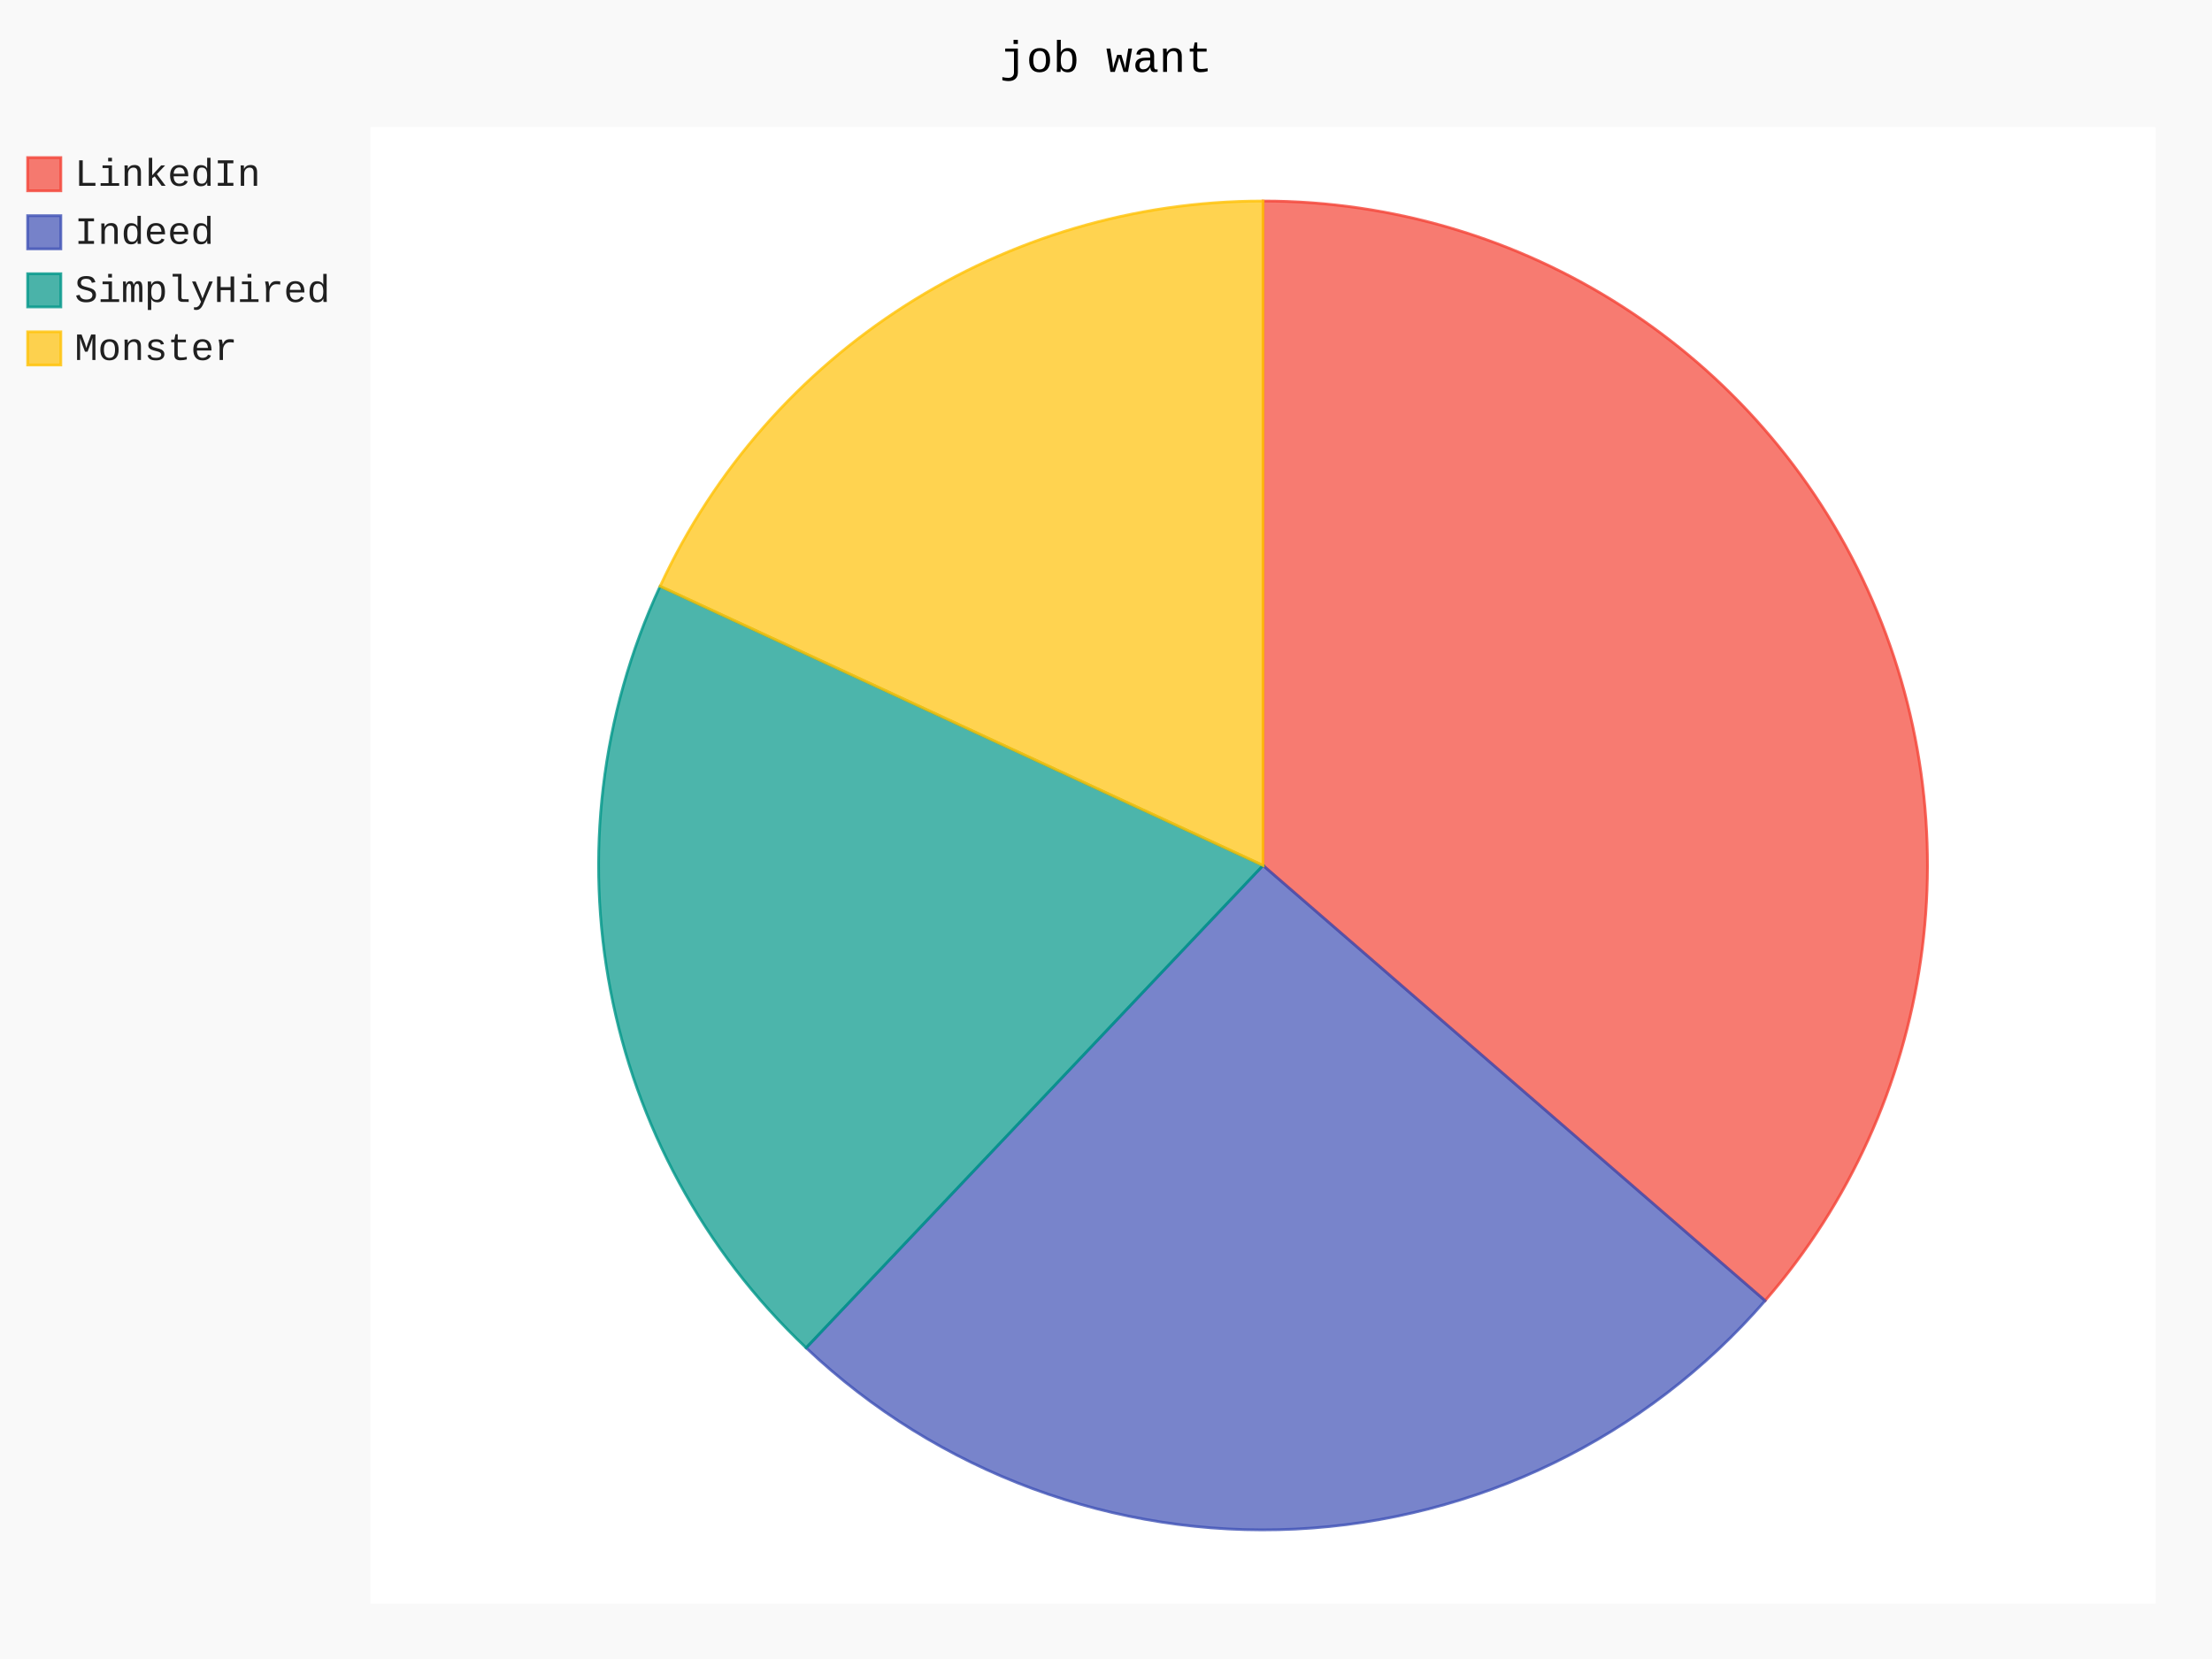
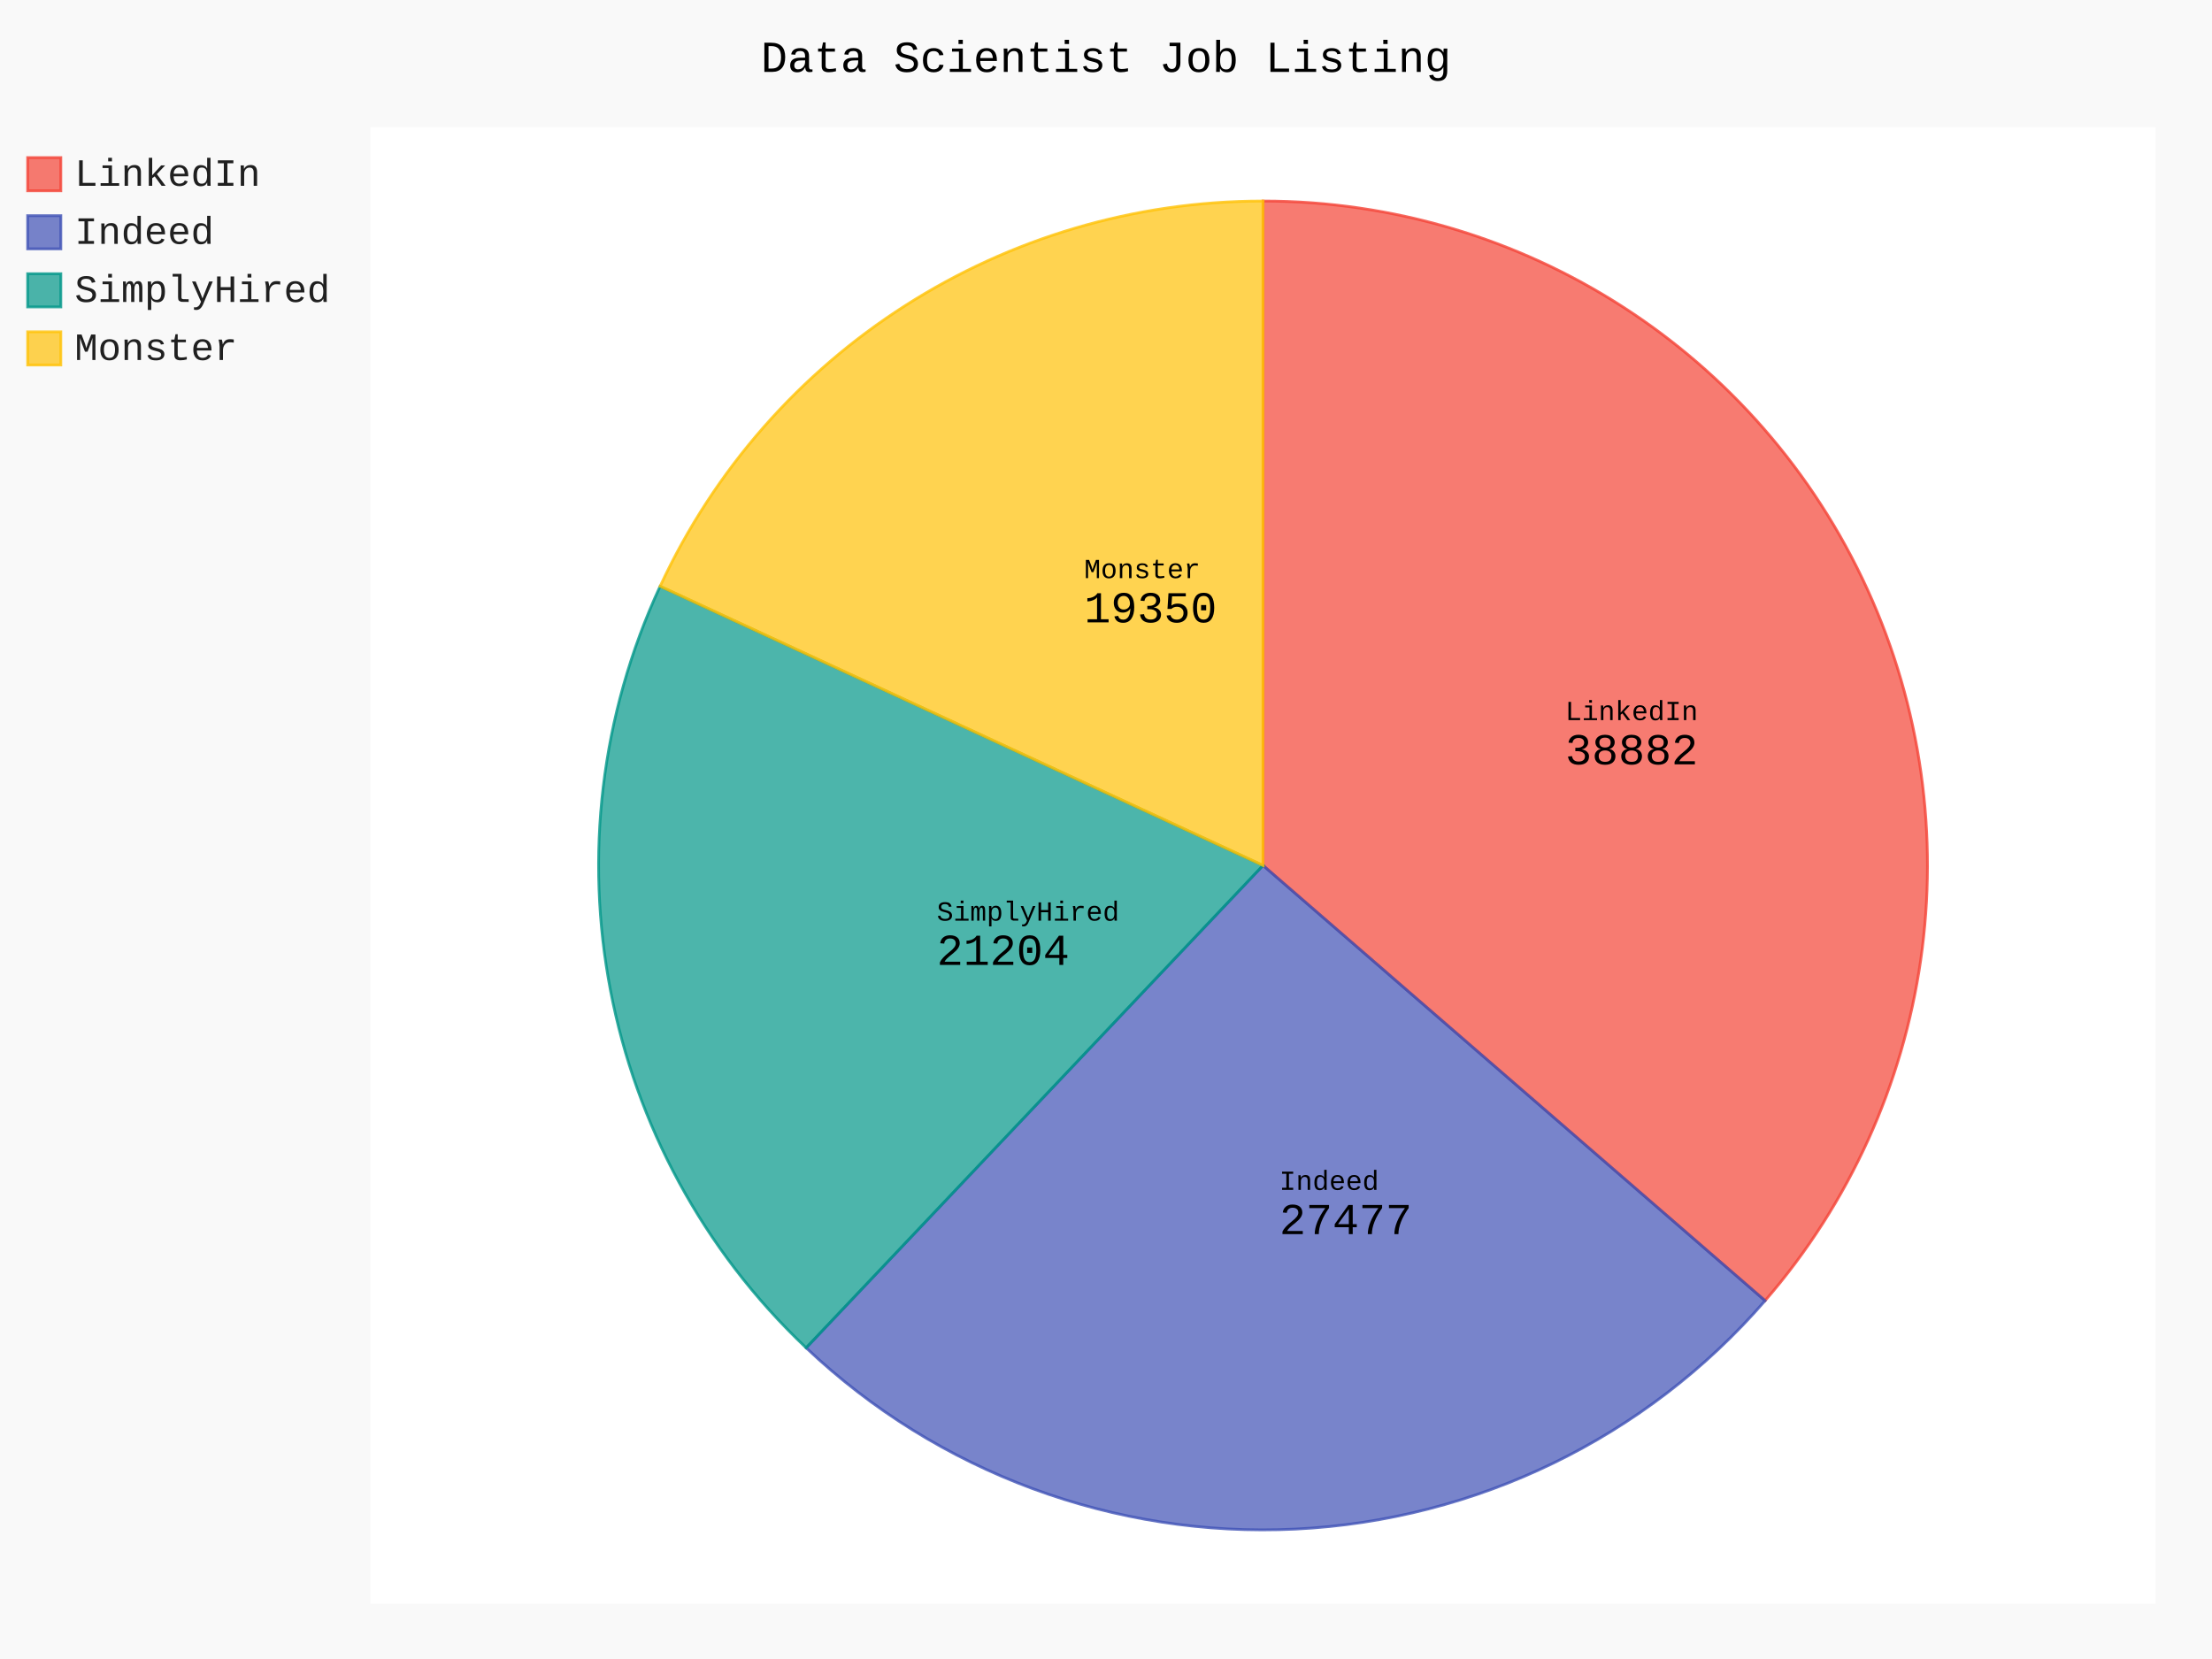
- <svg xmlns="http://www.w3.org/2000/svg" class="pygal-chart" id="chart-944589fa-0b01-4b10-9bd7-4d9835c76445" viewBox="0 0 800 600">
+ <svg xmlns="http://www.w3.org/2000/svg" class="pygal-chart" id="chart-96e2c643-f9c0-4b6d-a8bd-2885d0f25a0c" viewBox="0 0 800 600">
  <defs>
-     <style type="text/css">#chart-944589fa-0b01-4b10-9bd7-4d9835c76445{-webkit-user-select:none;-webkit-font-smoothing:antialiased;font-family:Consolas,"Liberation Mono",Menlo,Courier,monospace}#chart-944589fa-0b01-4b10-9bd7-4d9835c76445 .title{font-family:Consolas,"Liberation Mono",Menlo,Courier,monospace;font-size:16px}#chart-944589fa-0b01-4b10-9bd7-4d9835c76445 .legends .legend text{font-family:Consolas,"Liberation Mono",Menlo,Courier,monospace;font-size:14px}#chart-944589fa-0b01-4b10-9bd7-4d9835c76445 .axis text{font-family:Consolas,"Liberation Mono",Menlo,Courier,monospace;font-size:10px}#chart-944589fa-0b01-4b10-9bd7-4d9835c76445 .axis text.major{font-family:Consolas,"Liberation Mono",Menlo,Courier,monospace;font-size:10px}#chart-944589fa-0b01-4b10-9bd7-4d9835c76445 .text-overlay text.value{font-family:Consolas,"Liberation Mono",Menlo,Courier,monospace;font-size:16px}#chart-944589fa-0b01-4b10-9bd7-4d9835c76445 .text-overlay text.label{font-family:Consolas,"Liberation Mono",Menlo,Courier,monospace;font-size:10px}#chart-944589fa-0b01-4b10-9bd7-4d9835c76445 .tooltip{font-family:Consolas,"Liberation Mono",Menlo,Courier,monospace;font-size:14px}#chart-944589fa-0b01-4b10-9bd7-4d9835c76445 text.no_data{font-family:Consolas,"Liberation Mono",Menlo,Courier,monospace;font-size:64px}
- #chart-944589fa-0b01-4b10-9bd7-4d9835c76445{background-color:rgba(249,249,249,1)}#chart-944589fa-0b01-4b10-9bd7-4d9835c76445 path,#chart-944589fa-0b01-4b10-9bd7-4d9835c76445 line,#chart-944589fa-0b01-4b10-9bd7-4d9835c76445 rect,#chart-944589fa-0b01-4b10-9bd7-4d9835c76445 circle{-webkit-transition:150ms;-moz-transition:150ms;transition:150ms}#chart-944589fa-0b01-4b10-9bd7-4d9835c76445 .graph &gt; .background{fill:rgba(249,249,249,1)}#chart-944589fa-0b01-4b10-9bd7-4d9835c76445 .plot &gt; .background{fill:rgba(255,255,255,1)}#chart-944589fa-0b01-4b10-9bd7-4d9835c76445 .graph{fill:rgba(0,0,0,.87)}#chart-944589fa-0b01-4b10-9bd7-4d9835c76445 text.no_data{fill:rgba(0,0,0,1)}#chart-944589fa-0b01-4b10-9bd7-4d9835c76445 .title{fill:rgba(0,0,0,1)}#chart-944589fa-0b01-4b10-9bd7-4d9835c76445 .legends .legend text{fill:rgba(0,0,0,.87)}#chart-944589fa-0b01-4b10-9bd7-4d9835c76445 .legends .legend:hover text{fill:rgba(0,0,0,1)}#chart-944589fa-0b01-4b10-9bd7-4d9835c76445 .axis .line{stroke:rgba(0,0,0,1)}#chart-944589fa-0b01-4b10-9bd7-4d9835c76445 .axis .guide.line{stroke:rgba(0,0,0,.54)}#chart-944589fa-0b01-4b10-9bd7-4d9835c76445 .axis .major.line{stroke:rgba(0,0,0,.87)}#chart-944589fa-0b01-4b10-9bd7-4d9835c76445 .axis text.major{fill:rgba(0,0,0,1)}#chart-944589fa-0b01-4b10-9bd7-4d9835c76445 .axis.y .guides:hover .guide.line,#chart-944589fa-0b01-4b10-9bd7-4d9835c76445 .line-graph .axis.x .guides:hover .guide.line,#chart-944589fa-0b01-4b10-9bd7-4d9835c76445 .stackedline-graph .axis.x .guides:hover .guide.line,#chart-944589fa-0b01-4b10-9bd7-4d9835c76445 .xy-graph .axis.x .guides:hover .guide.line{stroke:rgba(0,0,0,1)}#chart-944589fa-0b01-4b10-9bd7-4d9835c76445 .axis .guides:hover text{fill:rgba(0,0,0,1)}#chart-944589fa-0b01-4b10-9bd7-4d9835c76445 .reactive{fill-opacity:.7;stroke-opacity:.8}#chart-944589fa-0b01-4b10-9bd7-4d9835c76445 .ci{stroke:rgba(0,0,0,.87)}#chart-944589fa-0b01-4b10-9bd7-4d9835c76445 .reactive.active,#chart-944589fa-0b01-4b10-9bd7-4d9835c76445 .active .reactive{fill-opacity:.8;stroke-opacity:.9;stroke-width:4}#chart-944589fa-0b01-4b10-9bd7-4d9835c76445 .ci .reactive.active{stroke-width:1.5}#chart-944589fa-0b01-4b10-9bd7-4d9835c76445 .series text{fill:rgba(0,0,0,1)}#chart-944589fa-0b01-4b10-9bd7-4d9835c76445 .tooltip rect{fill:rgba(255,255,255,1);stroke:rgba(0,0,0,1);-webkit-transition:opacity 150ms;-moz-transition:opacity 150ms;transition:opacity 150ms}#chart-944589fa-0b01-4b10-9bd7-4d9835c76445 .tooltip .label{fill:rgba(0,0,0,.87)}#chart-944589fa-0b01-4b10-9bd7-4d9835c76445 .tooltip .label{fill:rgba(0,0,0,.87)}#chart-944589fa-0b01-4b10-9bd7-4d9835c76445 .tooltip .legend{font-size:.8em;fill:rgba(0,0,0,.54)}#chart-944589fa-0b01-4b10-9bd7-4d9835c76445 .tooltip .x_label{font-size:.6em;fill:rgba(0,0,0,1)}#chart-944589fa-0b01-4b10-9bd7-4d9835c76445 .tooltip .xlink{font-size:.5em;text-decoration:underline}#chart-944589fa-0b01-4b10-9bd7-4d9835c76445 .tooltip .value{font-size:1.5em}#chart-944589fa-0b01-4b10-9bd7-4d9835c76445 .bound{font-size:.5em}#chart-944589fa-0b01-4b10-9bd7-4d9835c76445 .max-value{font-size:.75em;fill:rgba(0,0,0,.54)}#chart-944589fa-0b01-4b10-9bd7-4d9835c76445 .map-element{fill:rgba(255,255,255,1);stroke:rgba(0,0,0,.54) !important}#chart-944589fa-0b01-4b10-9bd7-4d9835c76445 .map-element .reactive{fill-opacity:inherit;stroke-opacity:inherit}#chart-944589fa-0b01-4b10-9bd7-4d9835c76445 .color-0,#chart-944589fa-0b01-4b10-9bd7-4d9835c76445 .color-0 a:visited{stroke:#F44336;fill:#F44336}#chart-944589fa-0b01-4b10-9bd7-4d9835c76445 .color-1,#chart-944589fa-0b01-4b10-9bd7-4d9835c76445 .color-1 a:visited{stroke:#3F51B5;fill:#3F51B5}#chart-944589fa-0b01-4b10-9bd7-4d9835c76445 .color-2,#chart-944589fa-0b01-4b10-9bd7-4d9835c76445 .color-2 a:visited{stroke:#009688;fill:#009688}#chart-944589fa-0b01-4b10-9bd7-4d9835c76445 .color-3,#chart-944589fa-0b01-4b10-9bd7-4d9835c76445 .color-3 a:visited{stroke:#FFC107;fill:#FFC107}#chart-944589fa-0b01-4b10-9bd7-4d9835c76445 .text-overlay .color-0 text{fill:black}#chart-944589fa-0b01-4b10-9bd7-4d9835c76445 .text-overlay .color-1 text{fill:black}#chart-944589fa-0b01-4b10-9bd7-4d9835c76445 .text-overlay .color-2 text{fill:black}#chart-944589fa-0b01-4b10-9bd7-4d9835c76445 .text-overlay .color-3 text{fill:black}
- #chart-944589fa-0b01-4b10-9bd7-4d9835c76445 text.no_data{text-anchor:middle}#chart-944589fa-0b01-4b10-9bd7-4d9835c76445 .guide.line{fill:none}#chart-944589fa-0b01-4b10-9bd7-4d9835c76445 .centered{text-anchor:middle}#chart-944589fa-0b01-4b10-9bd7-4d9835c76445 .title{text-anchor:middle}#chart-944589fa-0b01-4b10-9bd7-4d9835c76445 .legends .legend text{fill-opacity:1}#chart-944589fa-0b01-4b10-9bd7-4d9835c76445 .axis.x text{text-anchor:middle}#chart-944589fa-0b01-4b10-9bd7-4d9835c76445 .axis.x:not(.web) text[transform]{text-anchor:start}#chart-944589fa-0b01-4b10-9bd7-4d9835c76445 .axis.x:not(.web) text[transform].backwards{text-anchor:end}#chart-944589fa-0b01-4b10-9bd7-4d9835c76445 .axis.y text{text-anchor:end}#chart-944589fa-0b01-4b10-9bd7-4d9835c76445 .axis.y text[transform].backwards{text-anchor:start}#chart-944589fa-0b01-4b10-9bd7-4d9835c76445 .axis.y2 text{text-anchor:start}#chart-944589fa-0b01-4b10-9bd7-4d9835c76445 .axis.y2 text[transform].backwards{text-anchor:end}#chart-944589fa-0b01-4b10-9bd7-4d9835c76445 .axis .guide.line{stroke-dasharray:4,4}#chart-944589fa-0b01-4b10-9bd7-4d9835c76445 .axis .major.guide.line{stroke-dasharray:6,6}#chart-944589fa-0b01-4b10-9bd7-4d9835c76445 .horizontal .axis.y .guide.line,#chart-944589fa-0b01-4b10-9bd7-4d9835c76445 .horizontal .axis.y2 .guide.line,#chart-944589fa-0b01-4b10-9bd7-4d9835c76445 .vertical .axis.x .guide.line{opacity:0}#chart-944589fa-0b01-4b10-9bd7-4d9835c76445 .horizontal .axis.always_show .guide.line,#chart-944589fa-0b01-4b10-9bd7-4d9835c76445 .vertical .axis.always_show .guide.line{opacity:1 !important}#chart-944589fa-0b01-4b10-9bd7-4d9835c76445 .axis.y .guides:hover .guide.line,#chart-944589fa-0b01-4b10-9bd7-4d9835c76445 .axis.y2 .guides:hover .guide.line,#chart-944589fa-0b01-4b10-9bd7-4d9835c76445 .axis.x .guides:hover .guide.line{opacity:1}#chart-944589fa-0b01-4b10-9bd7-4d9835c76445 .axis .guides:hover text{opacity:1}#chart-944589fa-0b01-4b10-9bd7-4d9835c76445 .nofill{fill:none}#chart-944589fa-0b01-4b10-9bd7-4d9835c76445 .subtle-fill{fill-opacity:.2}#chart-944589fa-0b01-4b10-9bd7-4d9835c76445 .dot{stroke-width:1px;fill-opacity:1}#chart-944589fa-0b01-4b10-9bd7-4d9835c76445 .dot.active{stroke-width:5px}#chart-944589fa-0b01-4b10-9bd7-4d9835c76445 .dot.negative{fill:transparent}#chart-944589fa-0b01-4b10-9bd7-4d9835c76445 text,#chart-944589fa-0b01-4b10-9bd7-4d9835c76445 tspan{stroke:none !important}#chart-944589fa-0b01-4b10-9bd7-4d9835c76445 .series text.active{opacity:1}#chart-944589fa-0b01-4b10-9bd7-4d9835c76445 .tooltip rect{fill-opacity:.95;stroke-width:.5}#chart-944589fa-0b01-4b10-9bd7-4d9835c76445 .tooltip text{fill-opacity:1}#chart-944589fa-0b01-4b10-9bd7-4d9835c76445 .showable{visibility:hidden}#chart-944589fa-0b01-4b10-9bd7-4d9835c76445 .showable.shown{visibility:visible}#chart-944589fa-0b01-4b10-9bd7-4d9835c76445 .gauge-background{fill:rgba(229,229,229,1);stroke:none}#chart-944589fa-0b01-4b10-9bd7-4d9835c76445 .bg-lines{stroke:rgba(249,249,249,1);stroke-width:2px}</style>
+     <style type="text/css">#chart-96e2c643-f9c0-4b6d-a8bd-2885d0f25a0c{-webkit-user-select:none;-webkit-font-smoothing:antialiased;font-family:Consolas,"Liberation Mono",Menlo,Courier,monospace}#chart-96e2c643-f9c0-4b6d-a8bd-2885d0f25a0c .title{font-family:Consolas,"Liberation Mono",Menlo,Courier,monospace;font-size:16px}#chart-96e2c643-f9c0-4b6d-a8bd-2885d0f25a0c .legends .legend text{font-family:Consolas,"Liberation Mono",Menlo,Courier,monospace;font-size:14px}#chart-96e2c643-f9c0-4b6d-a8bd-2885d0f25a0c .axis text{font-family:Consolas,"Liberation Mono",Menlo,Courier,monospace;font-size:10px}#chart-96e2c643-f9c0-4b6d-a8bd-2885d0f25a0c .axis text.major{font-family:Consolas,"Liberation Mono",Menlo,Courier,monospace;font-size:10px}#chart-96e2c643-f9c0-4b6d-a8bd-2885d0f25a0c .text-overlay text.value{font-family:Consolas,"Liberation Mono",Menlo,Courier,monospace;font-size:16px}#chart-96e2c643-f9c0-4b6d-a8bd-2885d0f25a0c .text-overlay text.label{font-family:Consolas,"Liberation Mono",Menlo,Courier,monospace;font-size:10px}#chart-96e2c643-f9c0-4b6d-a8bd-2885d0f25a0c .tooltip{font-family:Consolas,"Liberation Mono",Menlo,Courier,monospace;font-size:14px}#chart-96e2c643-f9c0-4b6d-a8bd-2885d0f25a0c text.no_data{font-family:Consolas,"Liberation Mono",Menlo,Courier,monospace;font-size:64px}
+ #chart-96e2c643-f9c0-4b6d-a8bd-2885d0f25a0c{background-color:rgba(249,249,249,1)}#chart-96e2c643-f9c0-4b6d-a8bd-2885d0f25a0c path,#chart-96e2c643-f9c0-4b6d-a8bd-2885d0f25a0c line,#chart-96e2c643-f9c0-4b6d-a8bd-2885d0f25a0c rect,#chart-96e2c643-f9c0-4b6d-a8bd-2885d0f25a0c circle{-webkit-transition:150ms;-moz-transition:150ms;transition:150ms}#chart-96e2c643-f9c0-4b6d-a8bd-2885d0f25a0c .graph &gt; .background{fill:rgba(249,249,249,1)}#chart-96e2c643-f9c0-4b6d-a8bd-2885d0f25a0c .plot &gt; .background{fill:rgba(255,255,255,1)}#chart-96e2c643-f9c0-4b6d-a8bd-2885d0f25a0c .graph{fill:rgba(0,0,0,.87)}#chart-96e2c643-f9c0-4b6d-a8bd-2885d0f25a0c text.no_data{fill:rgba(0,0,0,1)}#chart-96e2c643-f9c0-4b6d-a8bd-2885d0f25a0c .title{fill:rgba(0,0,0,1)}#chart-96e2c643-f9c0-4b6d-a8bd-2885d0f25a0c .legends .legend text{fill:rgba(0,0,0,.87)}#chart-96e2c643-f9c0-4b6d-a8bd-2885d0f25a0c .legends .legend:hover text{fill:rgba(0,0,0,1)}#chart-96e2c643-f9c0-4b6d-a8bd-2885d0f25a0c .axis .line{stroke:rgba(0,0,0,1)}#chart-96e2c643-f9c0-4b6d-a8bd-2885d0f25a0c .axis .guide.line{stroke:rgba(0,0,0,.54)}#chart-96e2c643-f9c0-4b6d-a8bd-2885d0f25a0c .axis .major.line{stroke:rgba(0,0,0,.87)}#chart-96e2c643-f9c0-4b6d-a8bd-2885d0f25a0c .axis text.major{fill:rgba(0,0,0,1)}#chart-96e2c643-f9c0-4b6d-a8bd-2885d0f25a0c .axis.y .guides:hover .guide.line,#chart-96e2c643-f9c0-4b6d-a8bd-2885d0f25a0c .line-graph .axis.x .guides:hover .guide.line,#chart-96e2c643-f9c0-4b6d-a8bd-2885d0f25a0c .stackedline-graph .axis.x .guides:hover .guide.line,#chart-96e2c643-f9c0-4b6d-a8bd-2885d0f25a0c .xy-graph .axis.x .guides:hover .guide.line{stroke:rgba(0,0,0,1)}#chart-96e2c643-f9c0-4b6d-a8bd-2885d0f25a0c .axis .guides:hover text{fill:rgba(0,0,0,1)}#chart-96e2c643-f9c0-4b6d-a8bd-2885d0f25a0c .reactive{fill-opacity:.7;stroke-opacity:.8}#chart-96e2c643-f9c0-4b6d-a8bd-2885d0f25a0c .ci{stroke:rgba(0,0,0,.87)}#chart-96e2c643-f9c0-4b6d-a8bd-2885d0f25a0c .reactive.active,#chart-96e2c643-f9c0-4b6d-a8bd-2885d0f25a0c .active .reactive{fill-opacity:.8;stroke-opacity:.9;stroke-width:4}#chart-96e2c643-f9c0-4b6d-a8bd-2885d0f25a0c .ci .reactive.active{stroke-width:1.5}#chart-96e2c643-f9c0-4b6d-a8bd-2885d0f25a0c .series text{fill:rgba(0,0,0,1)}#chart-96e2c643-f9c0-4b6d-a8bd-2885d0f25a0c .tooltip rect{fill:rgba(255,255,255,1);stroke:rgba(0,0,0,1);-webkit-transition:opacity 150ms;-moz-transition:opacity 150ms;transition:opacity 150ms}#chart-96e2c643-f9c0-4b6d-a8bd-2885d0f25a0c .tooltip .label{fill:rgba(0,0,0,.87)}#chart-96e2c643-f9c0-4b6d-a8bd-2885d0f25a0c .tooltip .label{fill:rgba(0,0,0,.87)}#chart-96e2c643-f9c0-4b6d-a8bd-2885d0f25a0c .tooltip .legend{font-size:.8em;fill:rgba(0,0,0,.54)}#chart-96e2c643-f9c0-4b6d-a8bd-2885d0f25a0c .tooltip .x_label{font-size:.6em;fill:rgba(0,0,0,1)}#chart-96e2c643-f9c0-4b6d-a8bd-2885d0f25a0c .tooltip .xlink{font-size:.5em;text-decoration:underline}#chart-96e2c643-f9c0-4b6d-a8bd-2885d0f25a0c .tooltip .value{font-size:1.5em}#chart-96e2c643-f9c0-4b6d-a8bd-2885d0f25a0c .bound{font-size:.5em}#chart-96e2c643-f9c0-4b6d-a8bd-2885d0f25a0c .max-value{font-size:.75em;fill:rgba(0,0,0,.54)}#chart-96e2c643-f9c0-4b6d-a8bd-2885d0f25a0c .map-element{fill:rgba(255,255,255,1);stroke:rgba(0,0,0,.54) !important}#chart-96e2c643-f9c0-4b6d-a8bd-2885d0f25a0c .map-element .reactive{fill-opacity:inherit;stroke-opacity:inherit}#chart-96e2c643-f9c0-4b6d-a8bd-2885d0f25a0c .color-0,#chart-96e2c643-f9c0-4b6d-a8bd-2885d0f25a0c .color-0 a:visited{stroke:#F44336;fill:#F44336}#chart-96e2c643-f9c0-4b6d-a8bd-2885d0f25a0c .color-1,#chart-96e2c643-f9c0-4b6d-a8bd-2885d0f25a0c .color-1 a:visited{stroke:#3F51B5;fill:#3F51B5}#chart-96e2c643-f9c0-4b6d-a8bd-2885d0f25a0c .color-2,#chart-96e2c643-f9c0-4b6d-a8bd-2885d0f25a0c .color-2 a:visited{stroke:#009688;fill:#009688}#chart-96e2c643-f9c0-4b6d-a8bd-2885d0f25a0c .color-3,#chart-96e2c643-f9c0-4b6d-a8bd-2885d0f25a0c .color-3 a:visited{stroke:#FFC107;fill:#FFC107}#chart-96e2c643-f9c0-4b6d-a8bd-2885d0f25a0c .text-overlay .color-0 text{fill:black}#chart-96e2c643-f9c0-4b6d-a8bd-2885d0f25a0c .text-overlay .color-1 text{fill:black}#chart-96e2c643-f9c0-4b6d-a8bd-2885d0f25a0c .text-overlay .color-2 text{fill:black}#chart-96e2c643-f9c0-4b6d-a8bd-2885d0f25a0c .text-overlay .color-3 text{fill:black}
+ #chart-96e2c643-f9c0-4b6d-a8bd-2885d0f25a0c text.no_data{text-anchor:middle}#chart-96e2c643-f9c0-4b6d-a8bd-2885d0f25a0c .guide.line{fill:none}#chart-96e2c643-f9c0-4b6d-a8bd-2885d0f25a0c .centered{text-anchor:middle}#chart-96e2c643-f9c0-4b6d-a8bd-2885d0f25a0c .title{text-anchor:middle}#chart-96e2c643-f9c0-4b6d-a8bd-2885d0f25a0c .legends .legend text{fill-opacity:1}#chart-96e2c643-f9c0-4b6d-a8bd-2885d0f25a0c .axis.x text{text-anchor:middle}#chart-96e2c643-f9c0-4b6d-a8bd-2885d0f25a0c .axis.x:not(.web) text[transform]{text-anchor:start}#chart-96e2c643-f9c0-4b6d-a8bd-2885d0f25a0c .axis.x:not(.web) text[transform].backwards{text-anchor:end}#chart-96e2c643-f9c0-4b6d-a8bd-2885d0f25a0c .axis.y text{text-anchor:end}#chart-96e2c643-f9c0-4b6d-a8bd-2885d0f25a0c .axis.y text[transform].backwards{text-anchor:start}#chart-96e2c643-f9c0-4b6d-a8bd-2885d0f25a0c .axis.y2 text{text-anchor:start}#chart-96e2c643-f9c0-4b6d-a8bd-2885d0f25a0c .axis.y2 text[transform].backwards{text-anchor:end}#chart-96e2c643-f9c0-4b6d-a8bd-2885d0f25a0c .axis .guide.line{stroke-dasharray:4,4}#chart-96e2c643-f9c0-4b6d-a8bd-2885d0f25a0c .axis .major.guide.line{stroke-dasharray:6,6}#chart-96e2c643-f9c0-4b6d-a8bd-2885d0f25a0c .horizontal .axis.y .guide.line,#chart-96e2c643-f9c0-4b6d-a8bd-2885d0f25a0c .horizontal .axis.y2 .guide.line,#chart-96e2c643-f9c0-4b6d-a8bd-2885d0f25a0c .vertical .axis.x .guide.line{opacity:0}#chart-96e2c643-f9c0-4b6d-a8bd-2885d0f25a0c .horizontal .axis.always_show .guide.line,#chart-96e2c643-f9c0-4b6d-a8bd-2885d0f25a0c .vertical .axis.always_show .guide.line{opacity:1 !important}#chart-96e2c643-f9c0-4b6d-a8bd-2885d0f25a0c .axis.y .guides:hover .guide.line,#chart-96e2c643-f9c0-4b6d-a8bd-2885d0f25a0c .axis.y2 .guides:hover .guide.line,#chart-96e2c643-f9c0-4b6d-a8bd-2885d0f25a0c .axis.x .guides:hover .guide.line{opacity:1}#chart-96e2c643-f9c0-4b6d-a8bd-2885d0f25a0c .axis .guides:hover text{opacity:1}#chart-96e2c643-f9c0-4b6d-a8bd-2885d0f25a0c .nofill{fill:none}#chart-96e2c643-f9c0-4b6d-a8bd-2885d0f25a0c .subtle-fill{fill-opacity:.2}#chart-96e2c643-f9c0-4b6d-a8bd-2885d0f25a0c .dot{stroke-width:1px;fill-opacity:1}#chart-96e2c643-f9c0-4b6d-a8bd-2885d0f25a0c .dot.active{stroke-width:5px}#chart-96e2c643-f9c0-4b6d-a8bd-2885d0f25a0c .dot.negative{fill:transparent}#chart-96e2c643-f9c0-4b6d-a8bd-2885d0f25a0c text,#chart-96e2c643-f9c0-4b6d-a8bd-2885d0f25a0c tspan{stroke:none !important}#chart-96e2c643-f9c0-4b6d-a8bd-2885d0f25a0c .series text.active{opacity:1}#chart-96e2c643-f9c0-4b6d-a8bd-2885d0f25a0c .tooltip rect{fill-opacity:.95;stroke-width:.5}#chart-96e2c643-f9c0-4b6d-a8bd-2885d0f25a0c .tooltip text{fill-opacity:1}#chart-96e2c643-f9c0-4b6d-a8bd-2885d0f25a0c .showable{visibility:hidden}#chart-96e2c643-f9c0-4b6d-a8bd-2885d0f25a0c .showable.shown{visibility:visible}#chart-96e2c643-f9c0-4b6d-a8bd-2885d0f25a0c .gauge-background{fill:rgba(229,229,229,1);stroke:none}#chart-96e2c643-f9c0-4b6d-a8bd-2885d0f25a0c .bg-lines{stroke:rgba(249,249,249,1);stroke-width:2px}</style>
  </defs>
  <g class="graph pie-graph vertical">
    <rect class="background" height="600" width="800" x="0" y="0" />
    <g class="plot" transform="translate(134, 46)">
      <rect class="background" height="534" width="645.6" x="0" y="0" />
      <g class="series serie-0 color-0">
        <g class="slices">
          <g class="slice">
            <path class="slice reactive tooltip-trigger" d="M322.8 26.7 A240.3 240.3 0 0 1 504.365 424.412 L322.8 267 A0 0 0 0 0 322.8 267 z" />
          </g>
        </g>
      </g>
      <g class="series serie-1 color-1">
        <g class="slices">
          <g class="slice">
            <path class="slice reactive tooltip-trigger" d="M504.365 424.412 A240.3 240.3 0 0 1 157.554 441.464 L322.8 267 A0 0 0 0 0 322.8 267 z" />
          </g>
        </g>
      </g>
      <g class="series serie-2 color-2">
        <g class="slices">
          <g class="slice">
            <path class="slice reactive tooltip-trigger" d="M157.554 441.464 A240.3 240.3 0 0 1 104.739 166.037 L322.8 267 A0 0 0 0 0 322.8 267 z" />
          </g>
        </g>
      </g>
      <g class="series serie-3 color-3">
        <g class="slices">
          <g class="slice">
            <path class="slice reactive tooltip-trigger" d="M104.739 166.037 A240.3 240.3 0 0 1 322.8 26.7 L322.8 267 A0 0 0 0 0 322.8 267 z" />
          </g>
        </g>
      </g>
    </g>
    <g class="titles">
-       <text class="title plot_title" x="400.0" y="26">job want</text>
+       <text class="title plot_title" x="400.0" y="26">Data Scientist Job Listing</text>
    </g>
    <g class="plot overlay" transform="translate(134, 46)">
      <g class="series serie-0 color-0" />
      <g class="series serie-1 color-1" />
      <g class="series serie-2 color-2" />
      <g class="series serie-3 color-3" />
    </g>
    <g class="plot text-overlay" transform="translate(134, 46)">
-       <g class="series serie-0 color-0" />
-       <g class="series serie-1 color-1" />
-       <g class="series serie-2 color-2" />
-       <g class="series serie-3 color-3" />
+       <g class="series serie-0 color-0">
+         <text class="label" x="432.099" y="214.436">LinkedIn</text>
+         <text class="value" text-anchor="left" x="432.099" y="230.436">38882</text>
+       </g>
+       <g class="series serie-1 color-1">
+         <text class="label" x="328.701" y="384.338">Indeed</text>
+         <text class="value" text-anchor="left" x="328.701" y="400.338">27477</text>
+       </g>
+       <g class="series serie-2 color-2">
+         <text class="label" x="204.8" y="286.961">SimplyHired</text>
+         <text class="value" text-anchor="left" x="204.8" y="302.961">21204</text>
+       </g>
+       <g class="series serie-3 color-3">
+         <text class="label" x="258.106" y="163.088">Monster</text>
+         <text class="value" text-anchor="left" x="258.106" y="179.088">19350</text>
+       </g>
    </g>
    <g class="plot tooltip-overlay" transform="translate(134, 46)">
      <g class="tooltip" style="opacity: 0" transform="translate(0 0)">
        <rect class="tooltip-box" height="0" rx="0" ry="0" width="0" />
        <g class="text" />
      </g>
    </g>
    <g class="legends" transform="translate(10, 56)">
      <g class="legend reactive activate-serie" id="activate-serie-0">
        <rect class="color-0 reactive" height="12" width="12" x="0.0" y="1.0" />
        <text x="17.0" y="11.2">LinkedIn</text>
      </g>
      <g class="legend reactive activate-serie" id="activate-serie-1">
        <rect class="color-1 reactive" height="12" width="12" x="0.0" y="22.0" />
        <text x="17.0" y="32.2">Indeed</text>
      </g>
      <g class="legend reactive activate-serie" id="activate-serie-2">
        <rect class="color-2 reactive" height="12" width="12" x="0.0" y="43.0" />
        <text x="17.0" y="53.2">SimplyHired</text>
      </g>
      <g class="legend reactive activate-serie" id="activate-serie-3">
        <rect class="color-3 reactive" height="12" width="12" x="0.0" y="64.0" />
        <text x="17.0" y="74.2">Monster</text>
      </g>
    </g>
    <g class="legends" transform="translate(790, 56)" />
  </g>
</svg>
